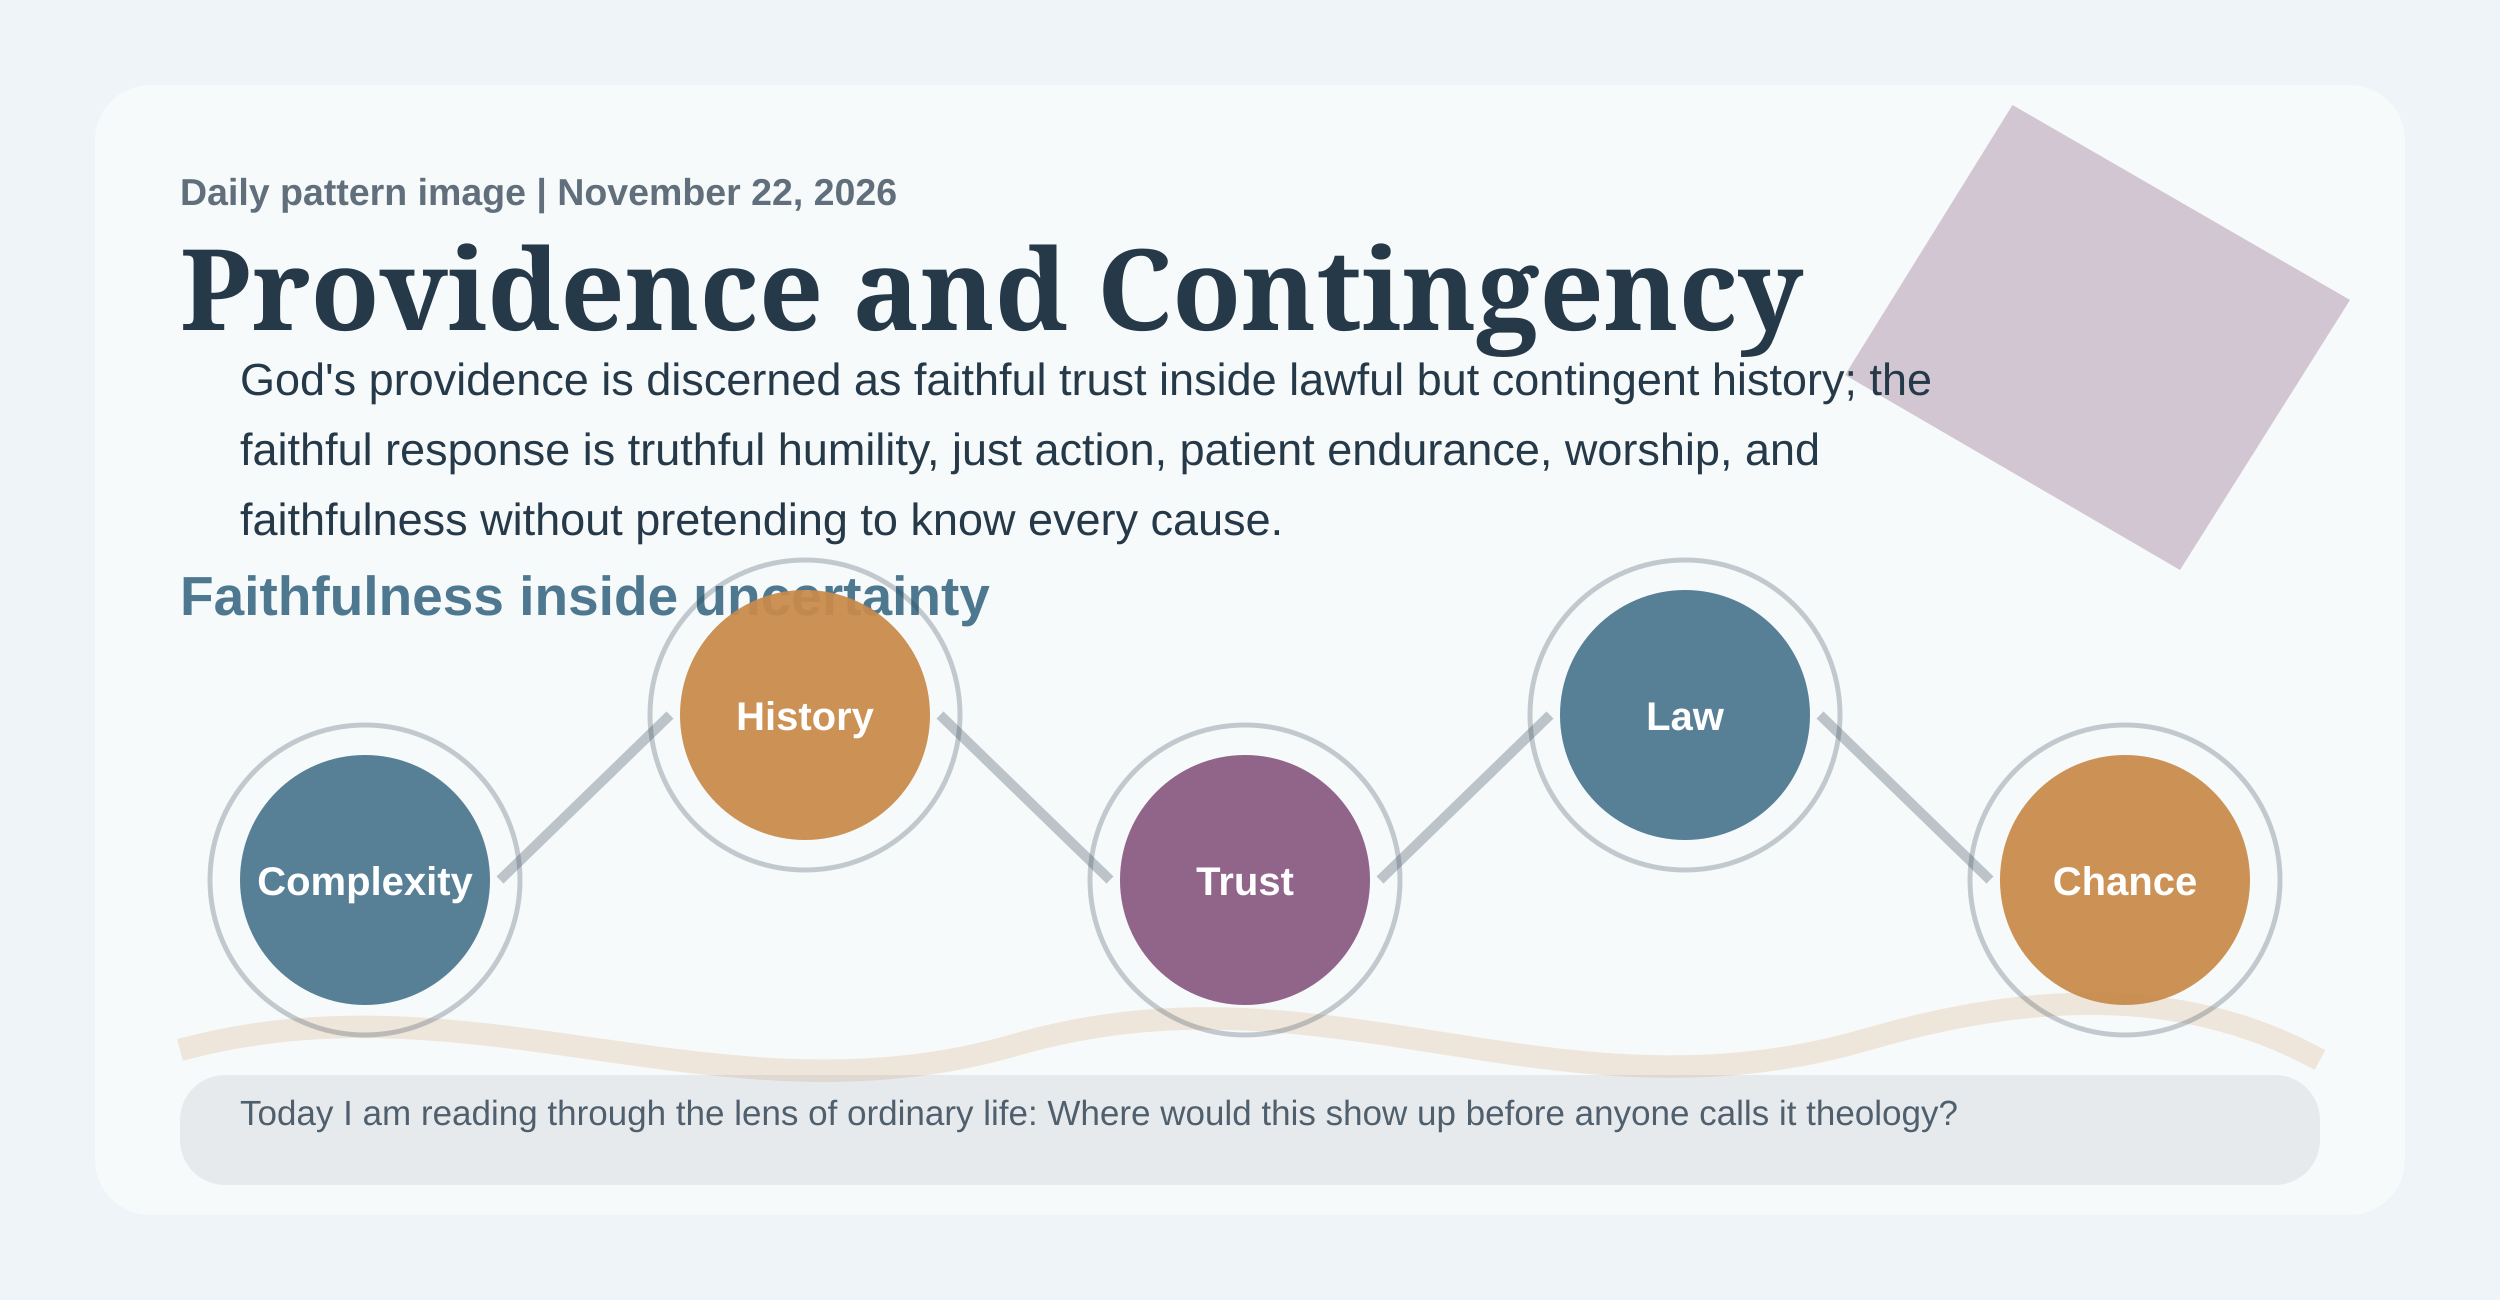
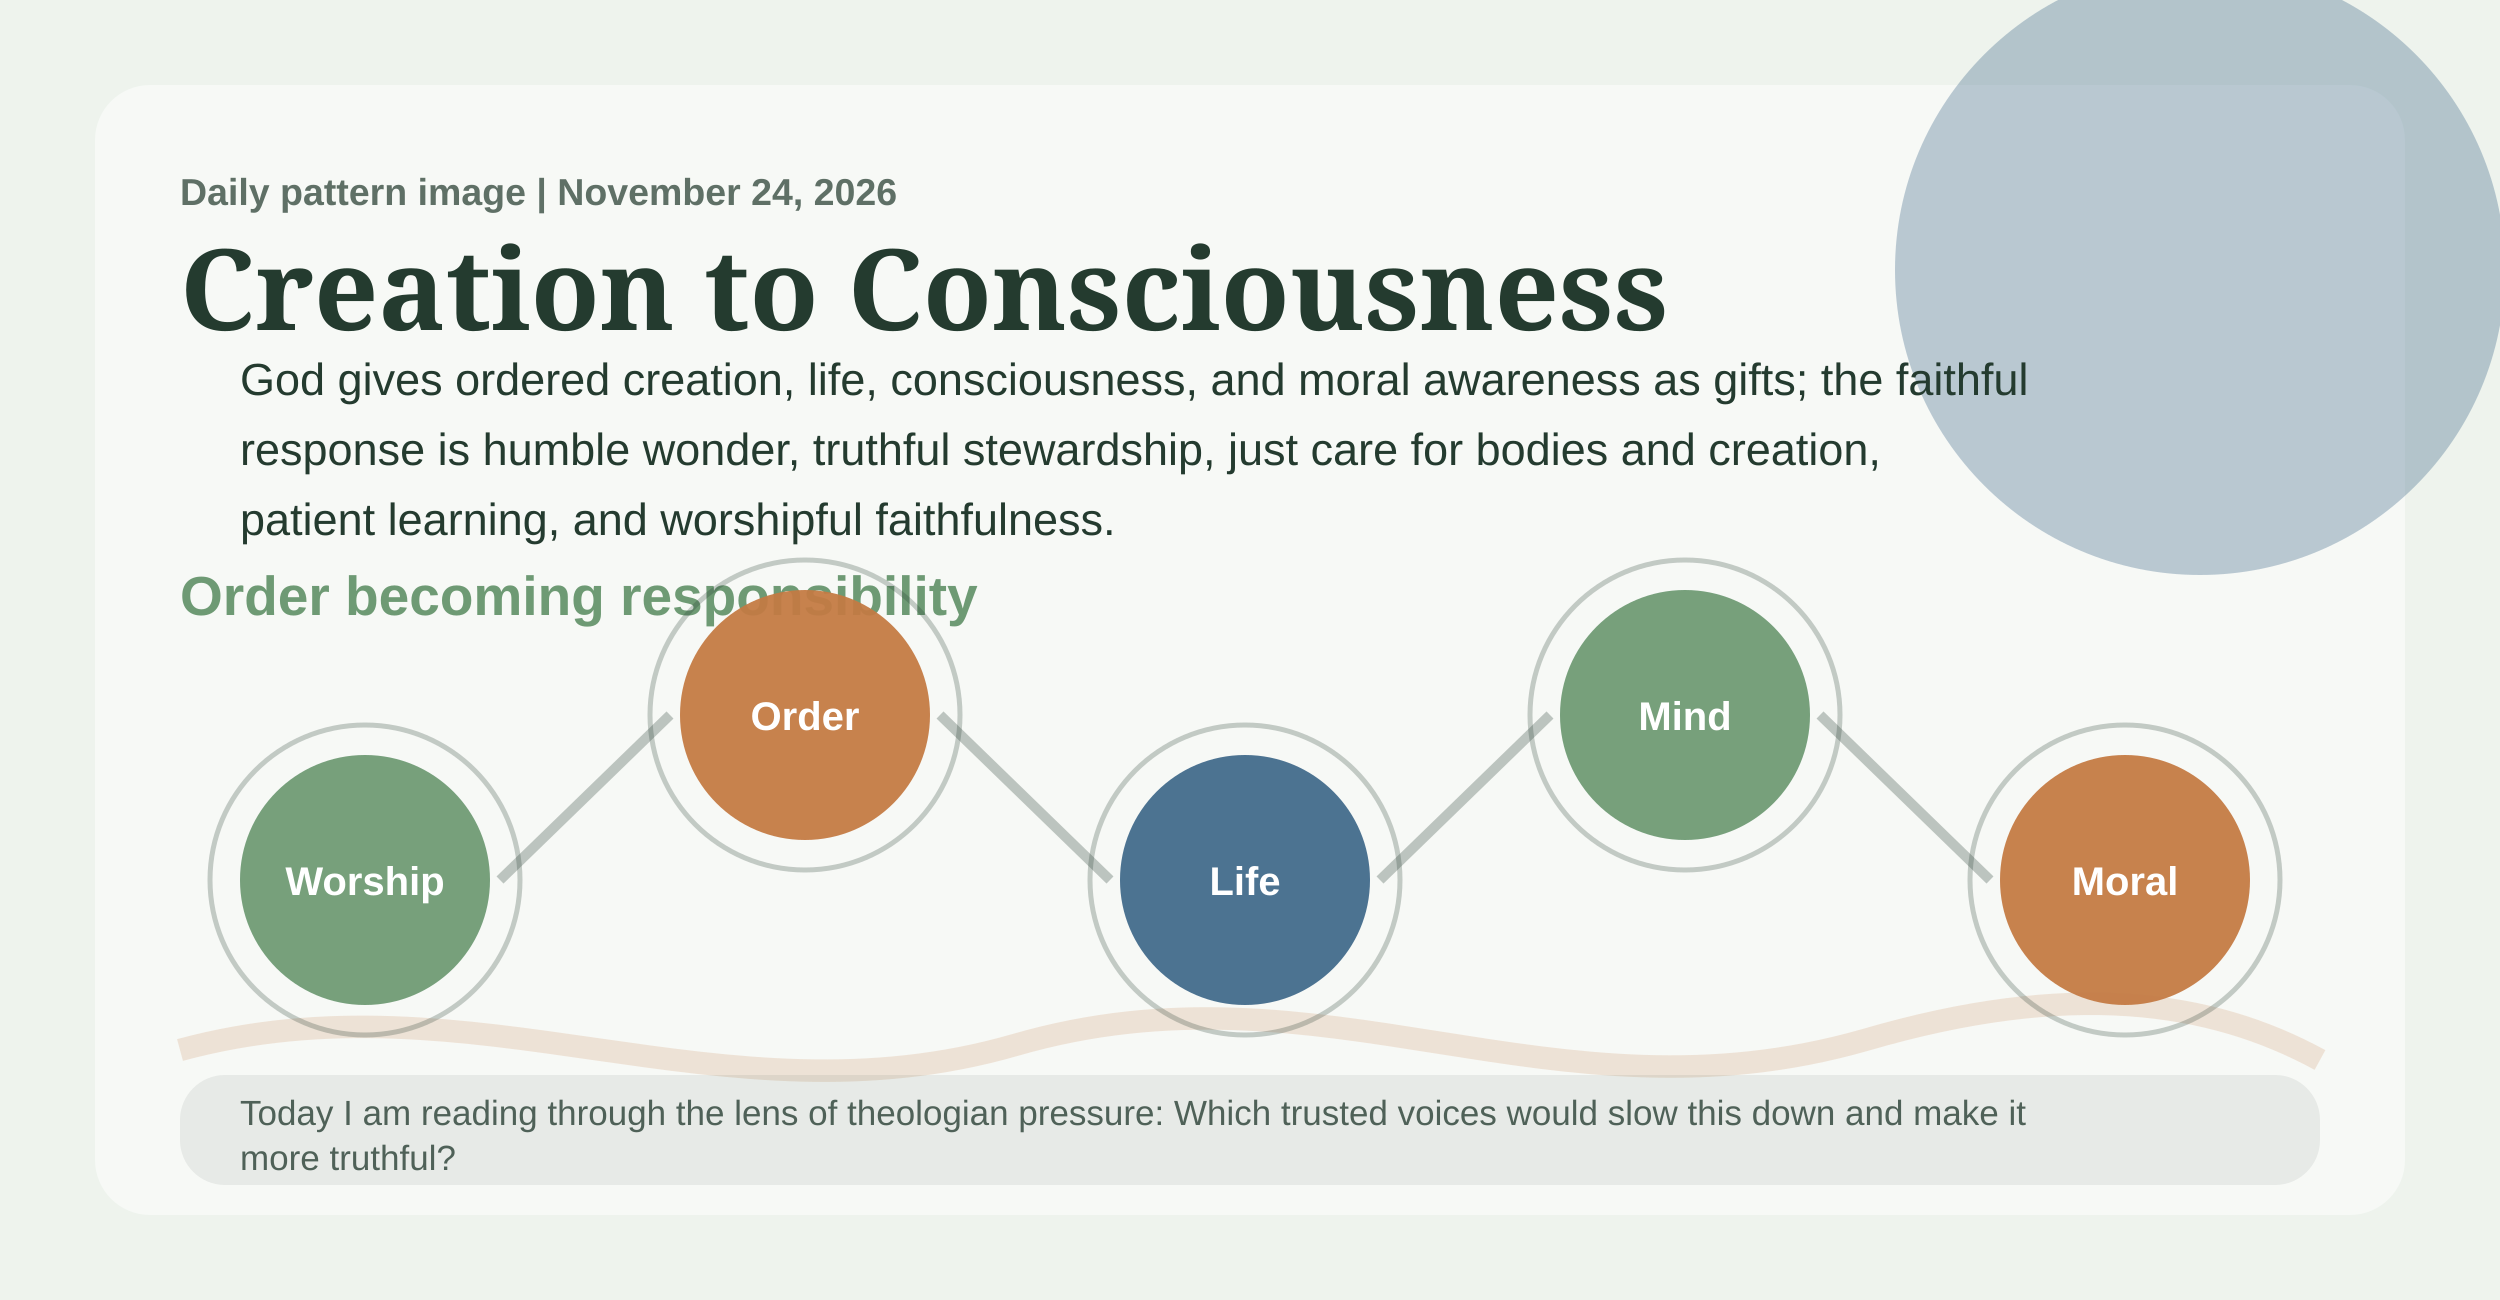
<svg xmlns="http://www.w3.org/2000/svg" width="1000" height="520" viewBox="0 0 1000 520" role="img" aria-labelledby="title desc">
  <style>
-     .eyebrow { font: 700 15px Arial, sans-serif; letter-spacing: 0; fill: #253949; opacity: 0.72; }
-     .title { font: 700 45px Georgia, serif; letter-spacing: 0; fill: #253949; }
-     .subtitle { font: 700 22px Arial, sans-serif; letter-spacing: 0; fill: #4d7890; }
-     .body { font: 18px Arial, sans-serif; letter-spacing: 0; fill: #253949; }
-     .small { font: 14px Arial, sans-serif; letter-spacing: 0; fill: #253949; opacity: 0.78; }
+     .eyebrow { font: 700 15px Arial, sans-serif; letter-spacing: 0; fill: #243b2f; opacity: 0.72; }
+     .title { font: 700 45px Georgia, serif; letter-spacing: 0; fill: #243b2f; }
+     .subtitle { font: 700 22px Arial, sans-serif; letter-spacing: 0; fill: #6e9a74; }
+     .body { font: 18px Arial, sans-serif; letter-spacing: 0; fill: #243b2f; }
+     .small { font: 14px Arial, sans-serif; letter-spacing: 0; fill: #243b2f; opacity: 0.78; }
    .node { font: 700 16px Arial, sans-serif; letter-spacing: 0; fill: #ffffff; }
  </style>
-   <rect width="1000" height="520" fill="#eef4f7" />
+   <rect width="1000" height="520" fill="#eef3ed" />
  <rect x="38" y="34" width="924" height="452" rx="22" fill="#ffffff" opacity="0.50" />
-   <path d="M805 42 L940 120 L872 228 L738 150 Z" fill="#8a5a83" opacity="0.33" />
-   <path d="M72 420 C190 388 288 452 406 418 C530 382 620 452 746 416 C828 392 884 400 928 424" fill="none" stroke="#c88a4a" stroke-width="9" opacity="0.18" />
-   <text x="72" y="82" class="eyebrow">Daily pattern image | November 22, 2026</text>
-   <text x="72" y="132" class="title">Providence and Contingency</text>
-   <text x="72" y="246" class="subtitle">Faithfulness inside uncertainty</text>
-   <text x="96" y="158" class="body">God's providence is discerned as faithful trust inside lawful but contingent history; the</text>
-   <text x="96" y="186" class="body">faithful response is truthful humility, just action, patient endurance, worship, and</text>
-   <text x="96" y="214" class="body">faithfulness without pretending to know every cause.</text>
-   <line x1="200" y1="352" x2="268" y2="286" stroke="#253949" stroke-width="4" opacity="0.28" />
-   <line x1="376" y1="286" x2="444" y2="352" stroke="#253949" stroke-width="4" opacity="0.28" />
-   <line x1="552" y1="352" x2="620" y2="286" stroke="#253949" stroke-width="4" opacity="0.28" />
-   <line x1="728" y1="286" x2="796" y2="352" stroke="#253949" stroke-width="4" opacity="0.28" />
-   <circle cx="146" cy="352" r="50" fill="#4d7890" opacity="0.94" />
-   <circle cx="146" cy="352" r="62" fill="none" stroke="#253949" stroke-width="2" opacity="0.25" />
-   <text x="146" y="358" text-anchor="middle" class="node">Complexity</text>
-   <circle cx="322" cy="286" r="50" fill="#c88a4a" opacity="0.94" />
-   <circle cx="322" cy="286" r="62" fill="none" stroke="#253949" stroke-width="2" opacity="0.25" />
-   <text x="322" y="292" text-anchor="middle" class="node">History</text>
-   <circle cx="498" cy="352" r="50" fill="#8a5a83" opacity="0.94" />
-   <circle cx="498" cy="352" r="62" fill="none" stroke="#253949" stroke-width="2" opacity="0.25" />
-   <text x="498" y="358" text-anchor="middle" class="node">Trust</text>
-   <circle cx="674" cy="286" r="50" fill="#4d7890" opacity="0.94" />
-   <circle cx="674" cy="286" r="62" fill="none" stroke="#253949" stroke-width="2" opacity="0.25" />
-   <text x="674" y="292" text-anchor="middle" class="node">Law</text>
-   <circle cx="850" cy="352" r="50" fill="#c88a4a" opacity="0.94" />
-   <circle cx="850" cy="352" r="62" fill="none" stroke="#253949" stroke-width="2" opacity="0.25" />
-   <text x="850" y="358" text-anchor="middle" class="node">Chance</text>
-   <rect x="72" y="430" width="856" height="44" rx="18" fill="#253949" opacity="0.08" />
-   <text x="96" y="450" class="small">Today I am reading through the lens of ordinary life: Where would this show up before anyone calls it theology?</text>
+   <circle cx="880" cy="108" r="122" fill="#416a8b" opacity="0.34" />
+   <path d="M72 420 C190 388 288 452 406 418 C530 382 620 452 746 416 C828 392 884 400 928 424" fill="none" stroke="#c47a43" stroke-width="9" opacity="0.18" />
+   <text x="72" y="82" class="eyebrow">Daily pattern image | November 24, 2026</text>
+   <text x="72" y="132" class="title">Creation to Consciousness</text>
+   <text x="72" y="246" class="subtitle">Order becoming responsibility</text>
+   <text x="96" y="158" class="body">God gives ordered creation, life, consciousness, and moral awareness as gifts; the faithful</text>
+   <text x="96" y="186" class="body">response is humble wonder, truthful stewardship, just care for bodies and creation,</text>
+   <text x="96" y="214" class="body">patient learning, and worshipful faithfulness.</text>
+   <line x1="200" y1="352" x2="268" y2="286" stroke="#243b2f" stroke-width="4" opacity="0.28" />
+   <line x1="376" y1="286" x2="444" y2="352" stroke="#243b2f" stroke-width="4" opacity="0.28" />
+   <line x1="552" y1="352" x2="620" y2="286" stroke="#243b2f" stroke-width="4" opacity="0.28" />
+   <line x1="728" y1="286" x2="796" y2="352" stroke="#243b2f" stroke-width="4" opacity="0.28" />
+   <circle cx="146" cy="352" r="50" fill="#6e9a74" opacity="0.94" />
+   <circle cx="146" cy="352" r="62" fill="none" stroke="#243b2f" stroke-width="2" opacity="0.25" />
+   <text x="146" y="358" text-anchor="middle" class="node">Worship</text>
+   <circle cx="322" cy="286" r="50" fill="#c47a43" opacity="0.94" />
+   <circle cx="322" cy="286" r="62" fill="none" stroke="#243b2f" stroke-width="2" opacity="0.25" />
+   <text x="322" y="292" text-anchor="middle" class="node">Order</text>
+   <circle cx="498" cy="352" r="50" fill="#416a8b" opacity="0.94" />
+   <circle cx="498" cy="352" r="62" fill="none" stroke="#243b2f" stroke-width="2" opacity="0.25" />
+   <text x="498" y="358" text-anchor="middle" class="node">Life</text>
+   <circle cx="674" cy="286" r="50" fill="#6e9a74" opacity="0.94" />
+   <circle cx="674" cy="286" r="62" fill="none" stroke="#243b2f" stroke-width="2" opacity="0.25" />
+   <text x="674" y="292" text-anchor="middle" class="node">Mind</text>
+   <circle cx="850" cy="352" r="50" fill="#c47a43" opacity="0.94" />
+   <circle cx="850" cy="352" r="62" fill="none" stroke="#243b2f" stroke-width="2" opacity="0.25" />
+   <text x="850" y="358" text-anchor="middle" class="node">Moral</text>
+   <rect x="72" y="430" width="856" height="44" rx="18" fill="#243b2f" opacity="0.08" />
+   <text x="96" y="450" class="small">Today I am reading through the lens of theologian pressure: Which trusted voices would slow this down and make it</text>
+   <text x="96" y="468" class="small">more truthful?</text>
</svg>
